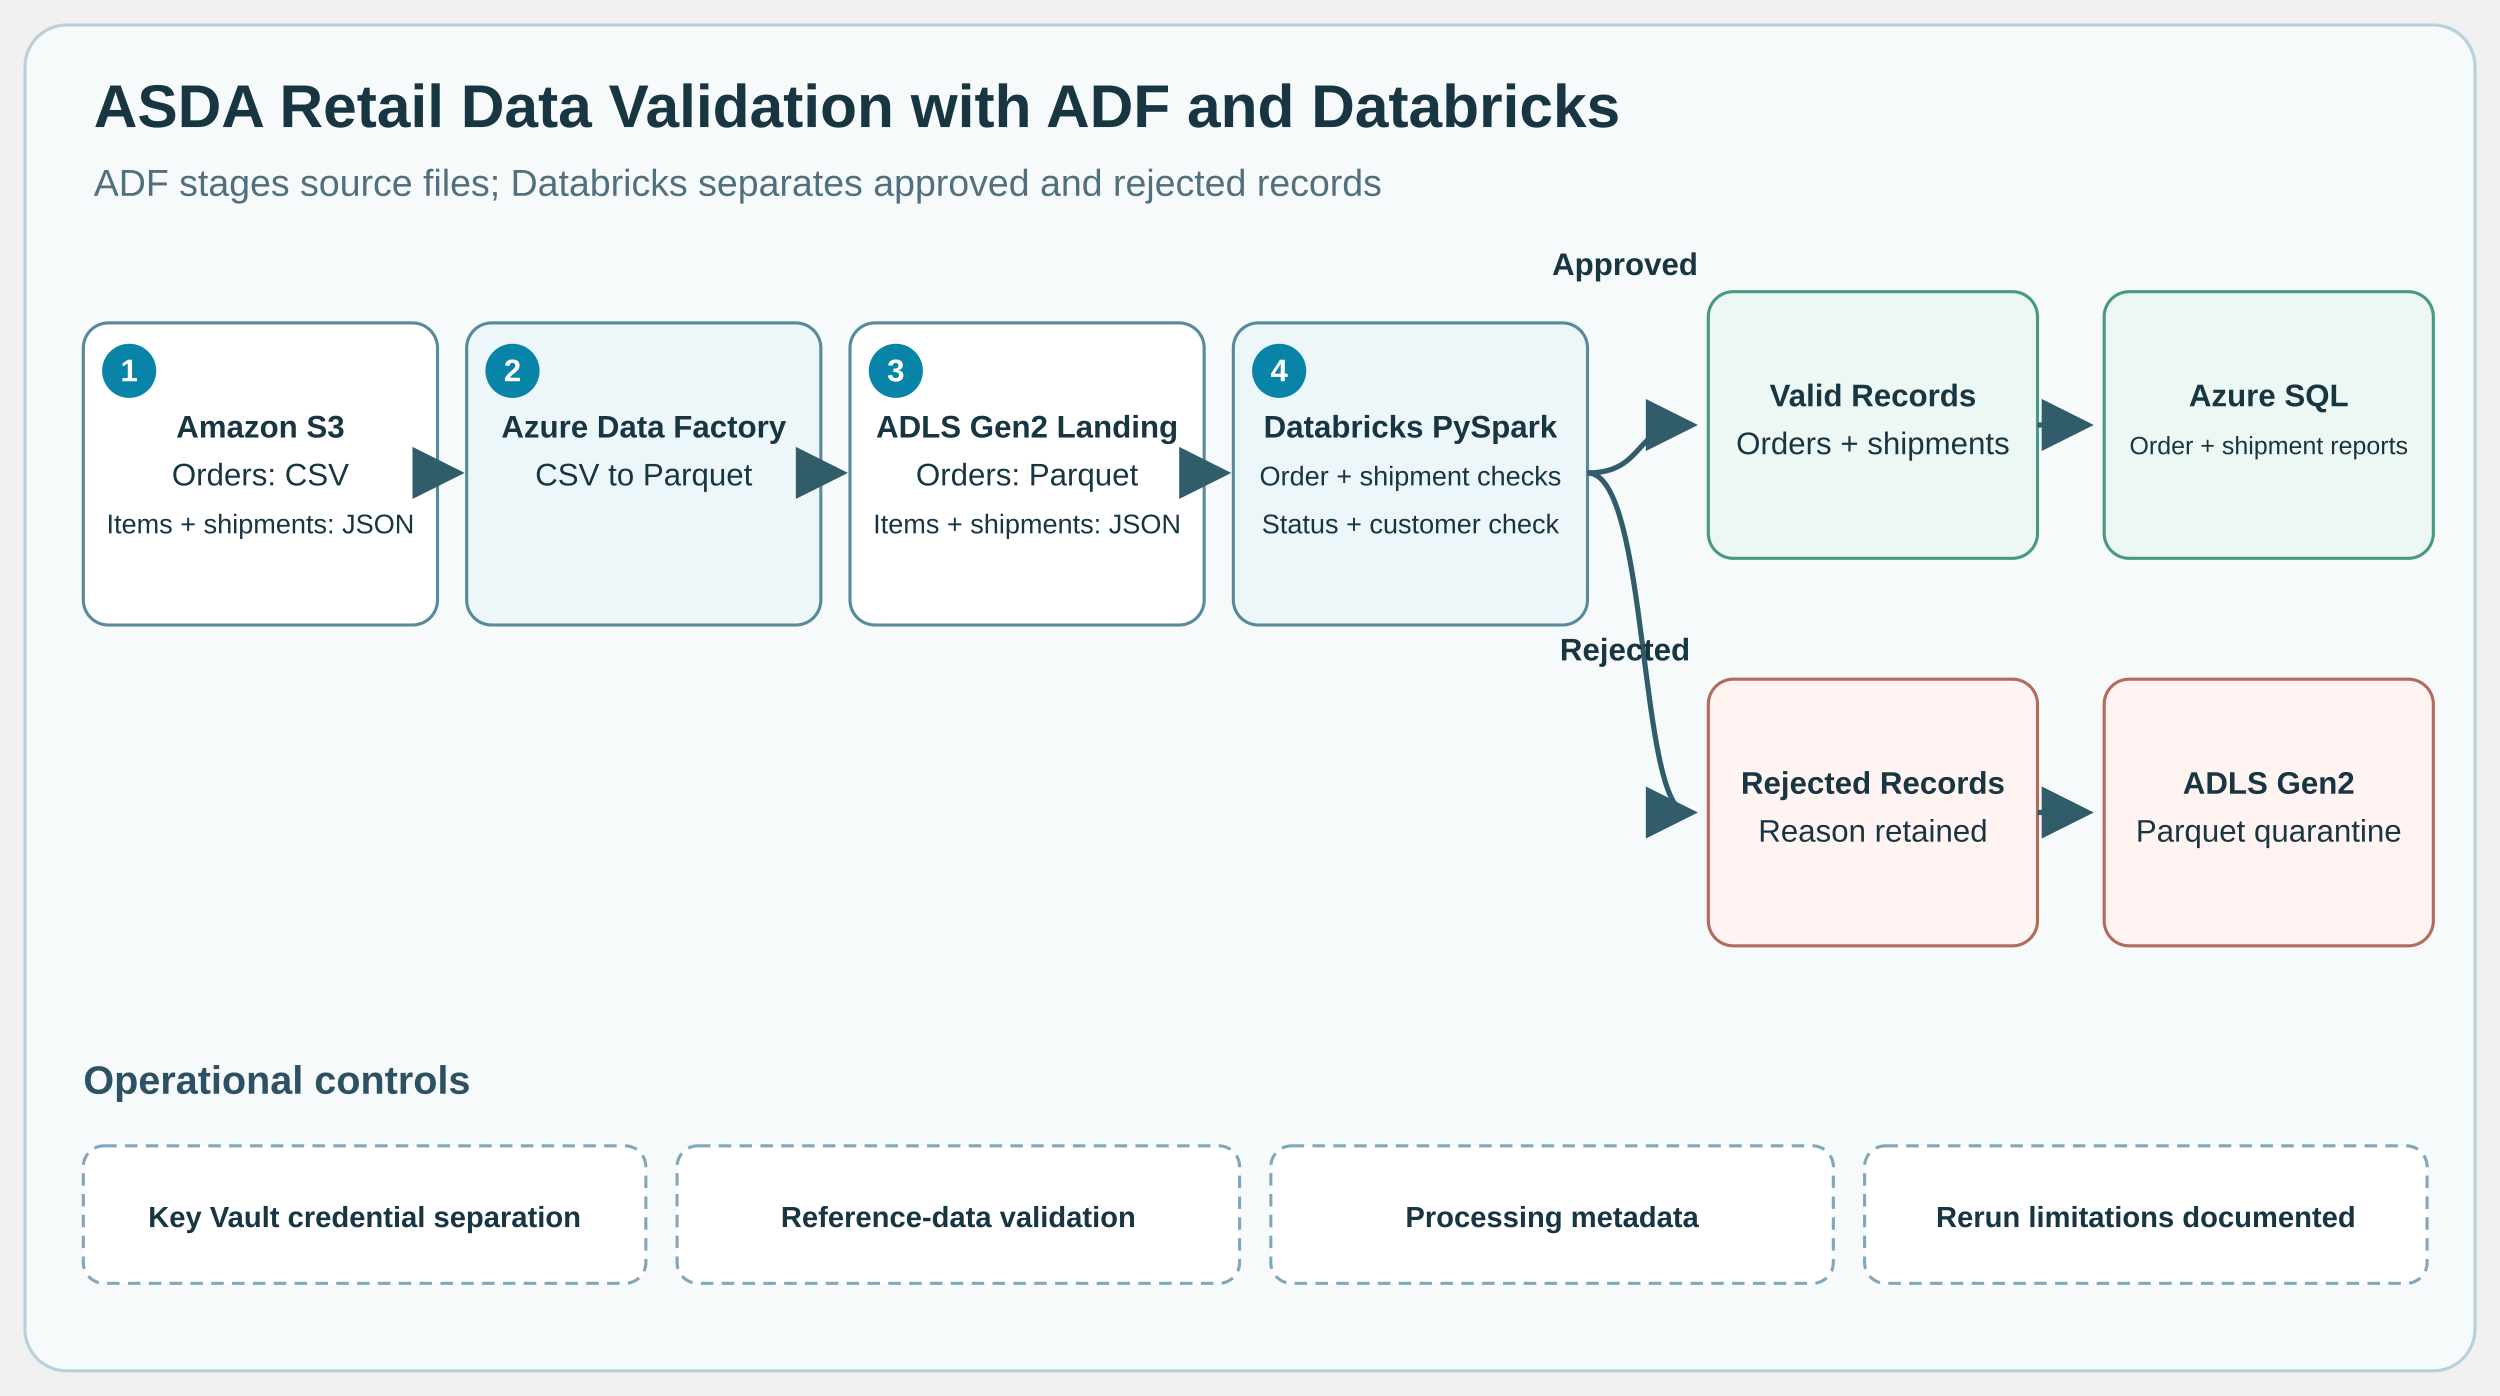
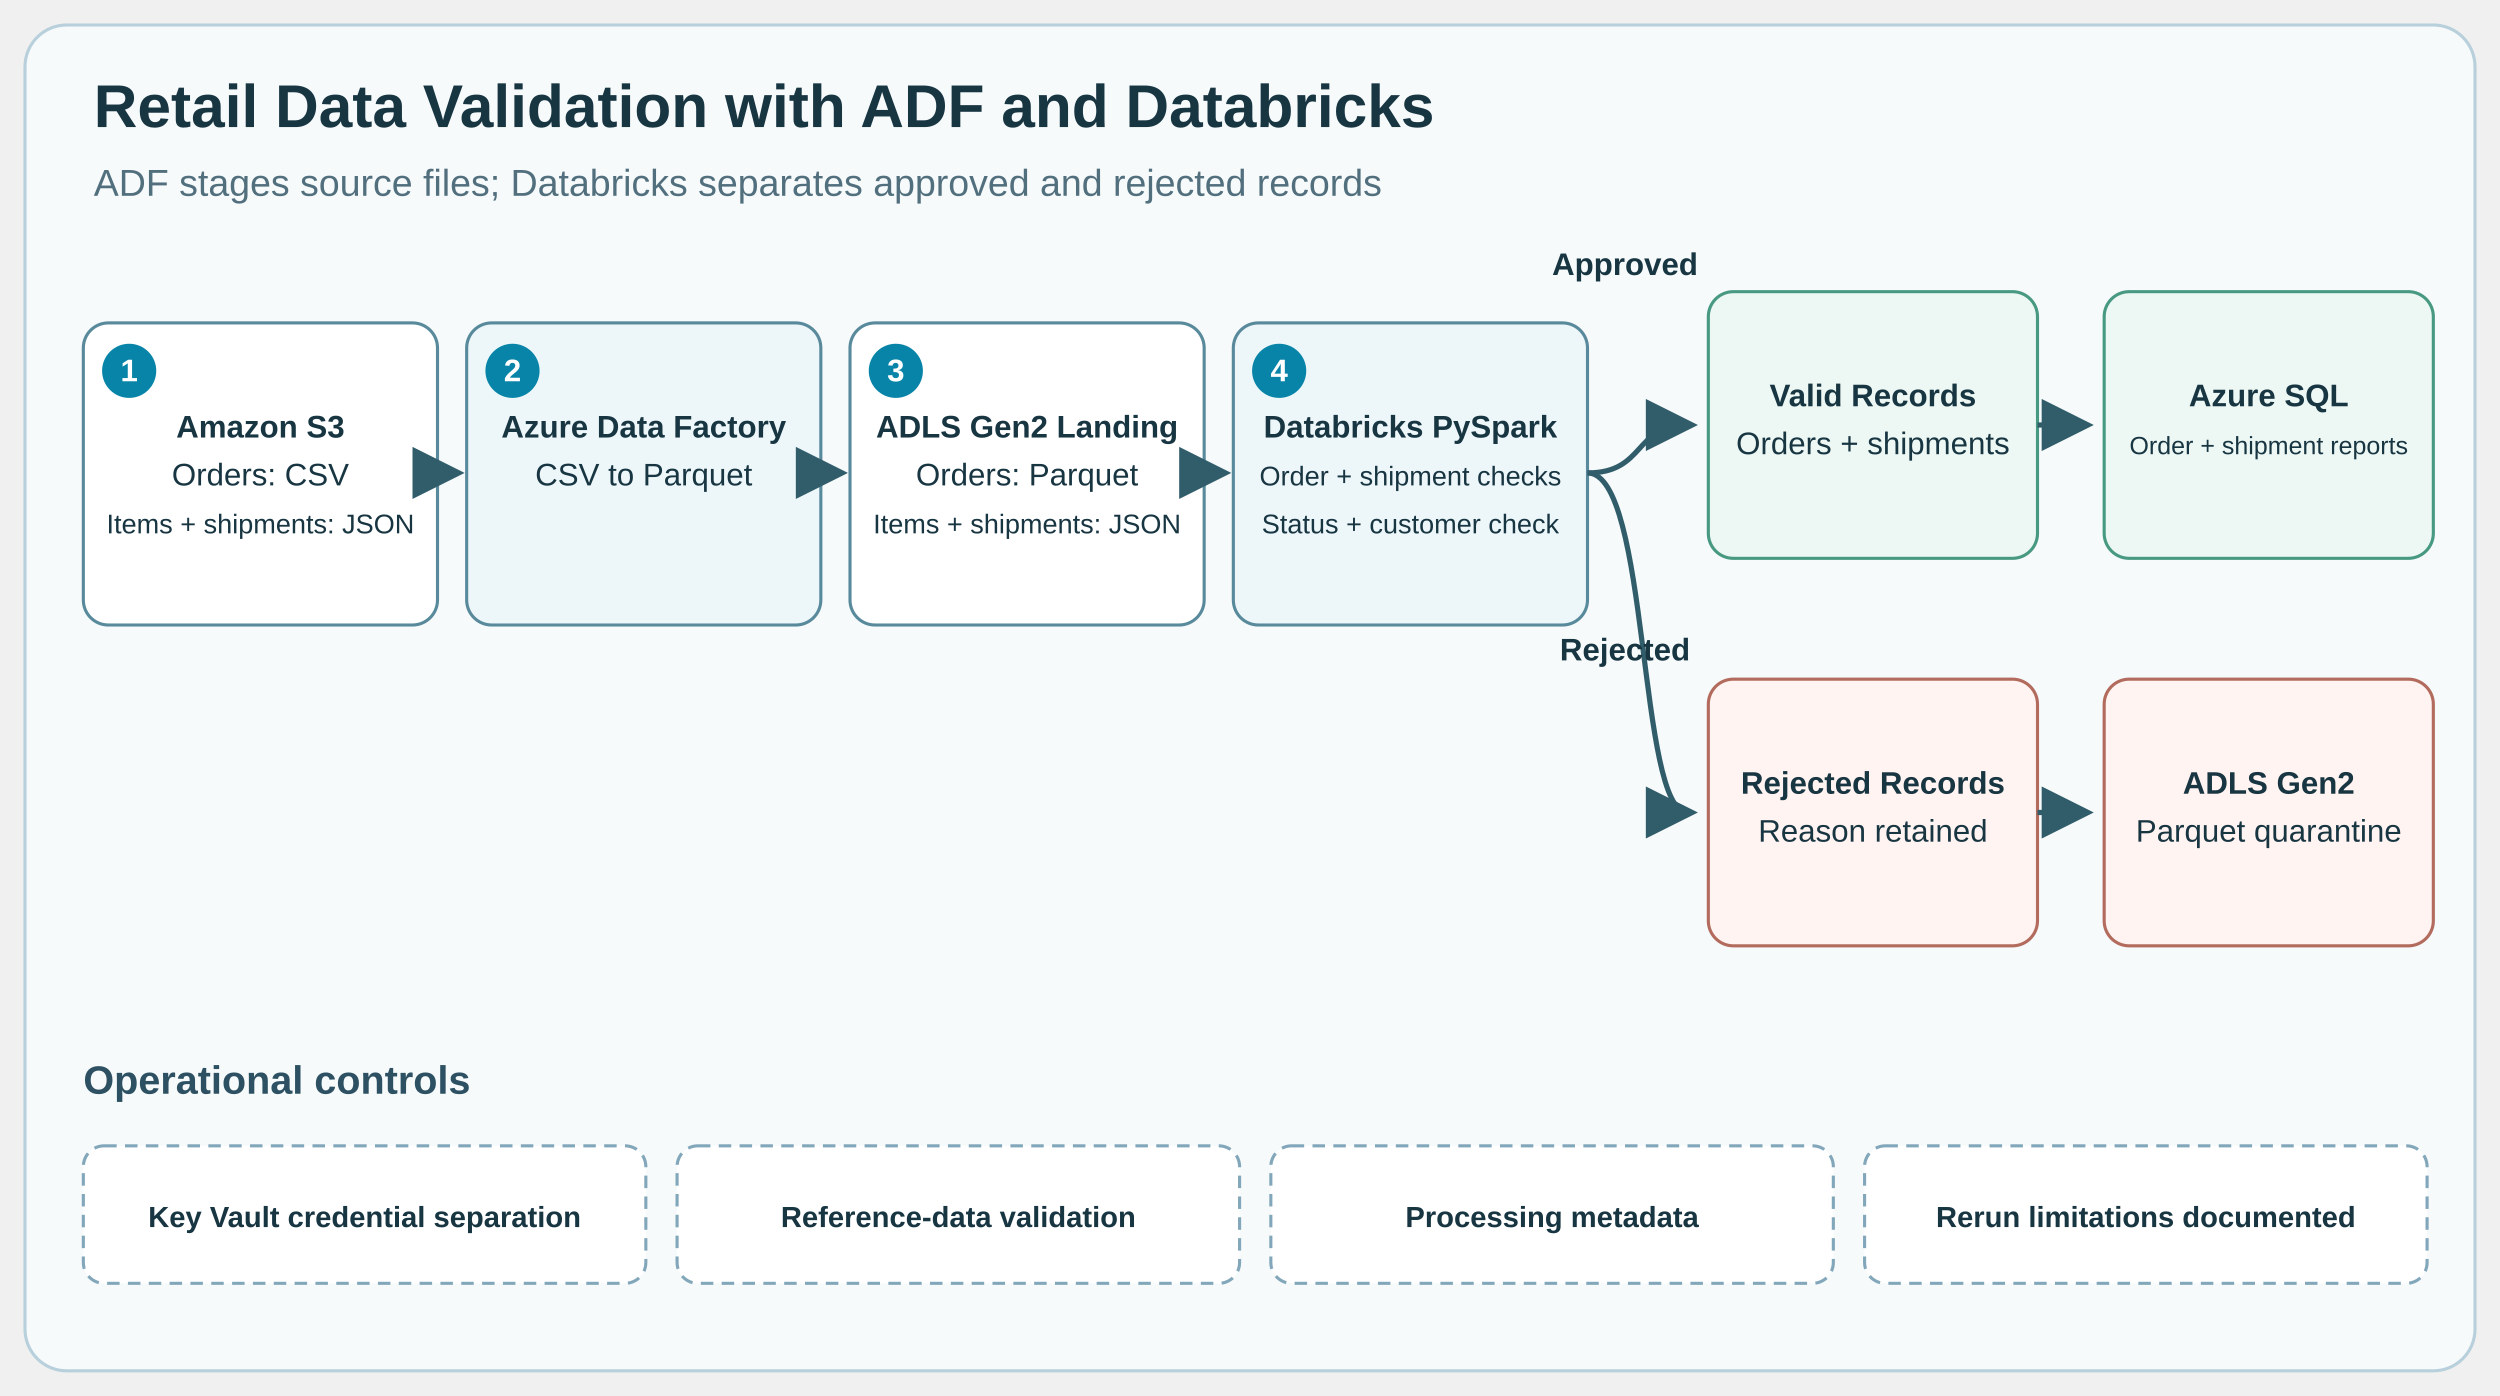
<svg xmlns="http://www.w3.org/2000/svg" width="1200" height="670" viewBox="0 0 1200 670" role="img" aria-labelledby="title desc">
  <defs>
    <marker id="arrow" markerWidth="10" markerHeight="10" refX="8" refY="5" orient="auto">
      <path d="M0 0 L10 5 L0 10 Z" fill="#315d6b" />
    </marker>
  </defs>
  <g font-family="Arial, Helvetica, sans-serif">
    <rect x="12" y="12" width="1176" height="646" rx="20" fill="#f6fafb" stroke="#b8d0dc" stroke-width="1.5" />
-     <text x="45" y="61" text-anchor="start" font-size="29" font-weight="700" fill="#183542">ASDA Retail Data Validation with ADF and Databricks</text>
+     <text x="45" y="61" text-anchor="start" font-size="29" font-weight="700" fill="#183542">Retail Data Validation with ADF and Databricks</text>
    <text x="45" y="94" text-anchor="start" font-size="18" font-weight="400" fill="#526f7e">ADF stages source files; Databricks separates approved and rejected records</text>
    <rect x="40" y="155" width="170" height="145" rx="12" fill="#fff" stroke="#588a9c" stroke-width="1.5" />
    <circle cx="62" cy="178" r="13" fill="#0784a7" />
    <text x="62" y="183" text-anchor="middle" font-size="15" font-weight="700" fill="#fff">1</text>
    <text x="125" y="210" text-anchor="middle" font-size="15" font-weight="700" fill="#183542">Amazon S3</text>
    <text x="125" y="233" text-anchor="middle" font-size="15" font-weight="400" fill="#183542">Orders: CSV</text>
    <text x="125" y="256" text-anchor="middle" font-size="13" font-weight="400" fill="#183542">Items + shipments: JSON</text>
    <rect x="224" y="155" width="170" height="145" rx="12" fill="#edf7fa" stroke="#588a9c" stroke-width="1.5" />
    <circle cx="246" cy="178" r="13" fill="#0784a7" />
    <text x="246" y="183" text-anchor="middle" font-size="15" font-weight="700" fill="#fff">2</text>
    <text x="309" y="210" text-anchor="middle" font-size="15" font-weight="700" fill="#183542">Azure Data Factory</text>
    <text x="309" y="233" text-anchor="middle" font-size="15" font-weight="400" fill="#183542">CSV to Parquet</text>
    <rect x="408" y="155" width="170" height="145" rx="12" fill="#fff" stroke="#588a9c" stroke-width="1.5" />
    <circle cx="430" cy="178" r="13" fill="#0784a7" />
    <text x="430" y="183" text-anchor="middle" font-size="15" font-weight="700" fill="#fff">3</text>
    <text x="493" y="210" text-anchor="middle" font-size="15" font-weight="700" fill="#183542">ADLS Gen2 Landing</text>
    <text x="493" y="233" text-anchor="middle" font-size="15" font-weight="400" fill="#183542">Orders: Parquet</text>
    <text x="493" y="256" text-anchor="middle" font-size="13" font-weight="400" fill="#183542">Items + shipments: JSON</text>
    <rect x="592" y="155" width="170" height="145" rx="12" fill="#edf7fa" stroke="#588a9c" stroke-width="1.5" />
    <circle cx="614" cy="178" r="13" fill="#0784a7" />
    <text x="614" y="183" text-anchor="middle" font-size="15" font-weight="700" fill="#fff">4</text>
    <text x="677" y="210" text-anchor="middle" font-size="15" font-weight="700" fill="#183542">Databricks PySpark</text>
    <text x="677" y="233" text-anchor="middle" font-size="13" font-weight="400" fill="#183542">Order + shipment checks</text>
    <text x="677" y="256" text-anchor="middle" font-size="13" font-weight="400" fill="#183542">Status + customer check</text>
    <rect x="820" y="140" width="158" height="128" rx="12" fill="#edf8f4" stroke="#489981" stroke-width="1.5" />
    <text x="899" y="195" text-anchor="middle" font-size="15" font-weight="700" fill="#183542">Valid Records</text>
    <text x="899" y="218" text-anchor="middle" font-size="15" font-weight="400" fill="#183542">Orders + shipments</text>
    <rect x="1010" y="140" width="158" height="128" rx="12" fill="#edf8f4" stroke="#489981" stroke-width="1.5" />
    <text x="1089" y="195" text-anchor="middle" font-size="15" font-weight="700" fill="#183542">Azure SQL</text>
    <text x="1089" y="218" text-anchor="middle" font-size="12" font-weight="400" fill="#183542">Order + shipment reports</text>
    <rect x="820" y="326" width="158" height="128" rx="12" fill="#fff4f1" stroke="#b26b5d" stroke-width="1.5" />
    <text x="899" y="381" text-anchor="middle" font-size="15" font-weight="700" fill="#183542">Rejected Records</text>
    <text x="899" y="404" text-anchor="middle" font-size="15" font-weight="400" fill="#183542">Reason retained</text>
    <rect x="1010" y="326" width="158" height="128" rx="12" fill="#fff4f1" stroke="#b26b5d" stroke-width="1.5" />
    <text x="1089" y="381" text-anchor="middle" font-size="15" font-weight="700" fill="#183542">ADLS Gen2</text>
    <text x="1089" y="404" text-anchor="middle" font-size="15" font-weight="400" fill="#183542">Parquet quarantine</text>
    <g fill="none" stroke="#315d6b" stroke-width="2.5" marker-end="url(#arrow)">
      <path d="M210 227 H218" />
      <path d="M394 227 H402" />
      <path d="M578 227 H586" />
      <path d="M762 227 C790 227 784 204 810 204" />
      <path d="M762 227 C792 227 786 390 810 390" />
      <path d="M978 204 H1000" />
      <path d="M978 390 H1000" />
    </g>
    <text x="780" y="132" text-anchor="middle" font-size="15" font-weight="700" fill="#183542">Approved</text>
    <text x="780" y="317" text-anchor="middle" font-size="15" font-weight="700" fill="#183542">Rejected</text>
    <text x="40" y="525" text-anchor="start" font-size="19" font-weight="700" fill="#2d5162">Operational controls</text>
    <rect x="40" y="550" width="270" height="66" rx="10" fill="#fff" stroke="#83a7ba" stroke-width="1.5" stroke-dasharray="6 4" />
    <text x="175" y="589" text-anchor="middle" font-size="14" font-weight="700" fill="#183542">Key Vault credential separation</text>
    <rect x="325" y="550" width="270" height="66" rx="10" fill="#fff" stroke="#83a7ba" stroke-width="1.5" stroke-dasharray="6 4" />
    <text x="460" y="589" text-anchor="middle" font-size="14" font-weight="700" fill="#183542">Reference-data validation</text>
    <rect x="610" y="550" width="270" height="66" rx="10" fill="#fff" stroke="#83a7ba" stroke-width="1.5" stroke-dasharray="6 4" />
    <text x="745" y="589" text-anchor="middle" font-size="14" font-weight="700" fill="#183542">Processing metadata</text>
    <rect x="895" y="550" width="270" height="66" rx="10" fill="#fff" stroke="#83a7ba" stroke-width="1.5" stroke-dasharray="6 4" />
    <text x="1030" y="589" text-anchor="middle" font-size="14" font-weight="700" fill="#183542">Rerun limitations documented</text>
  </g>
</svg>
